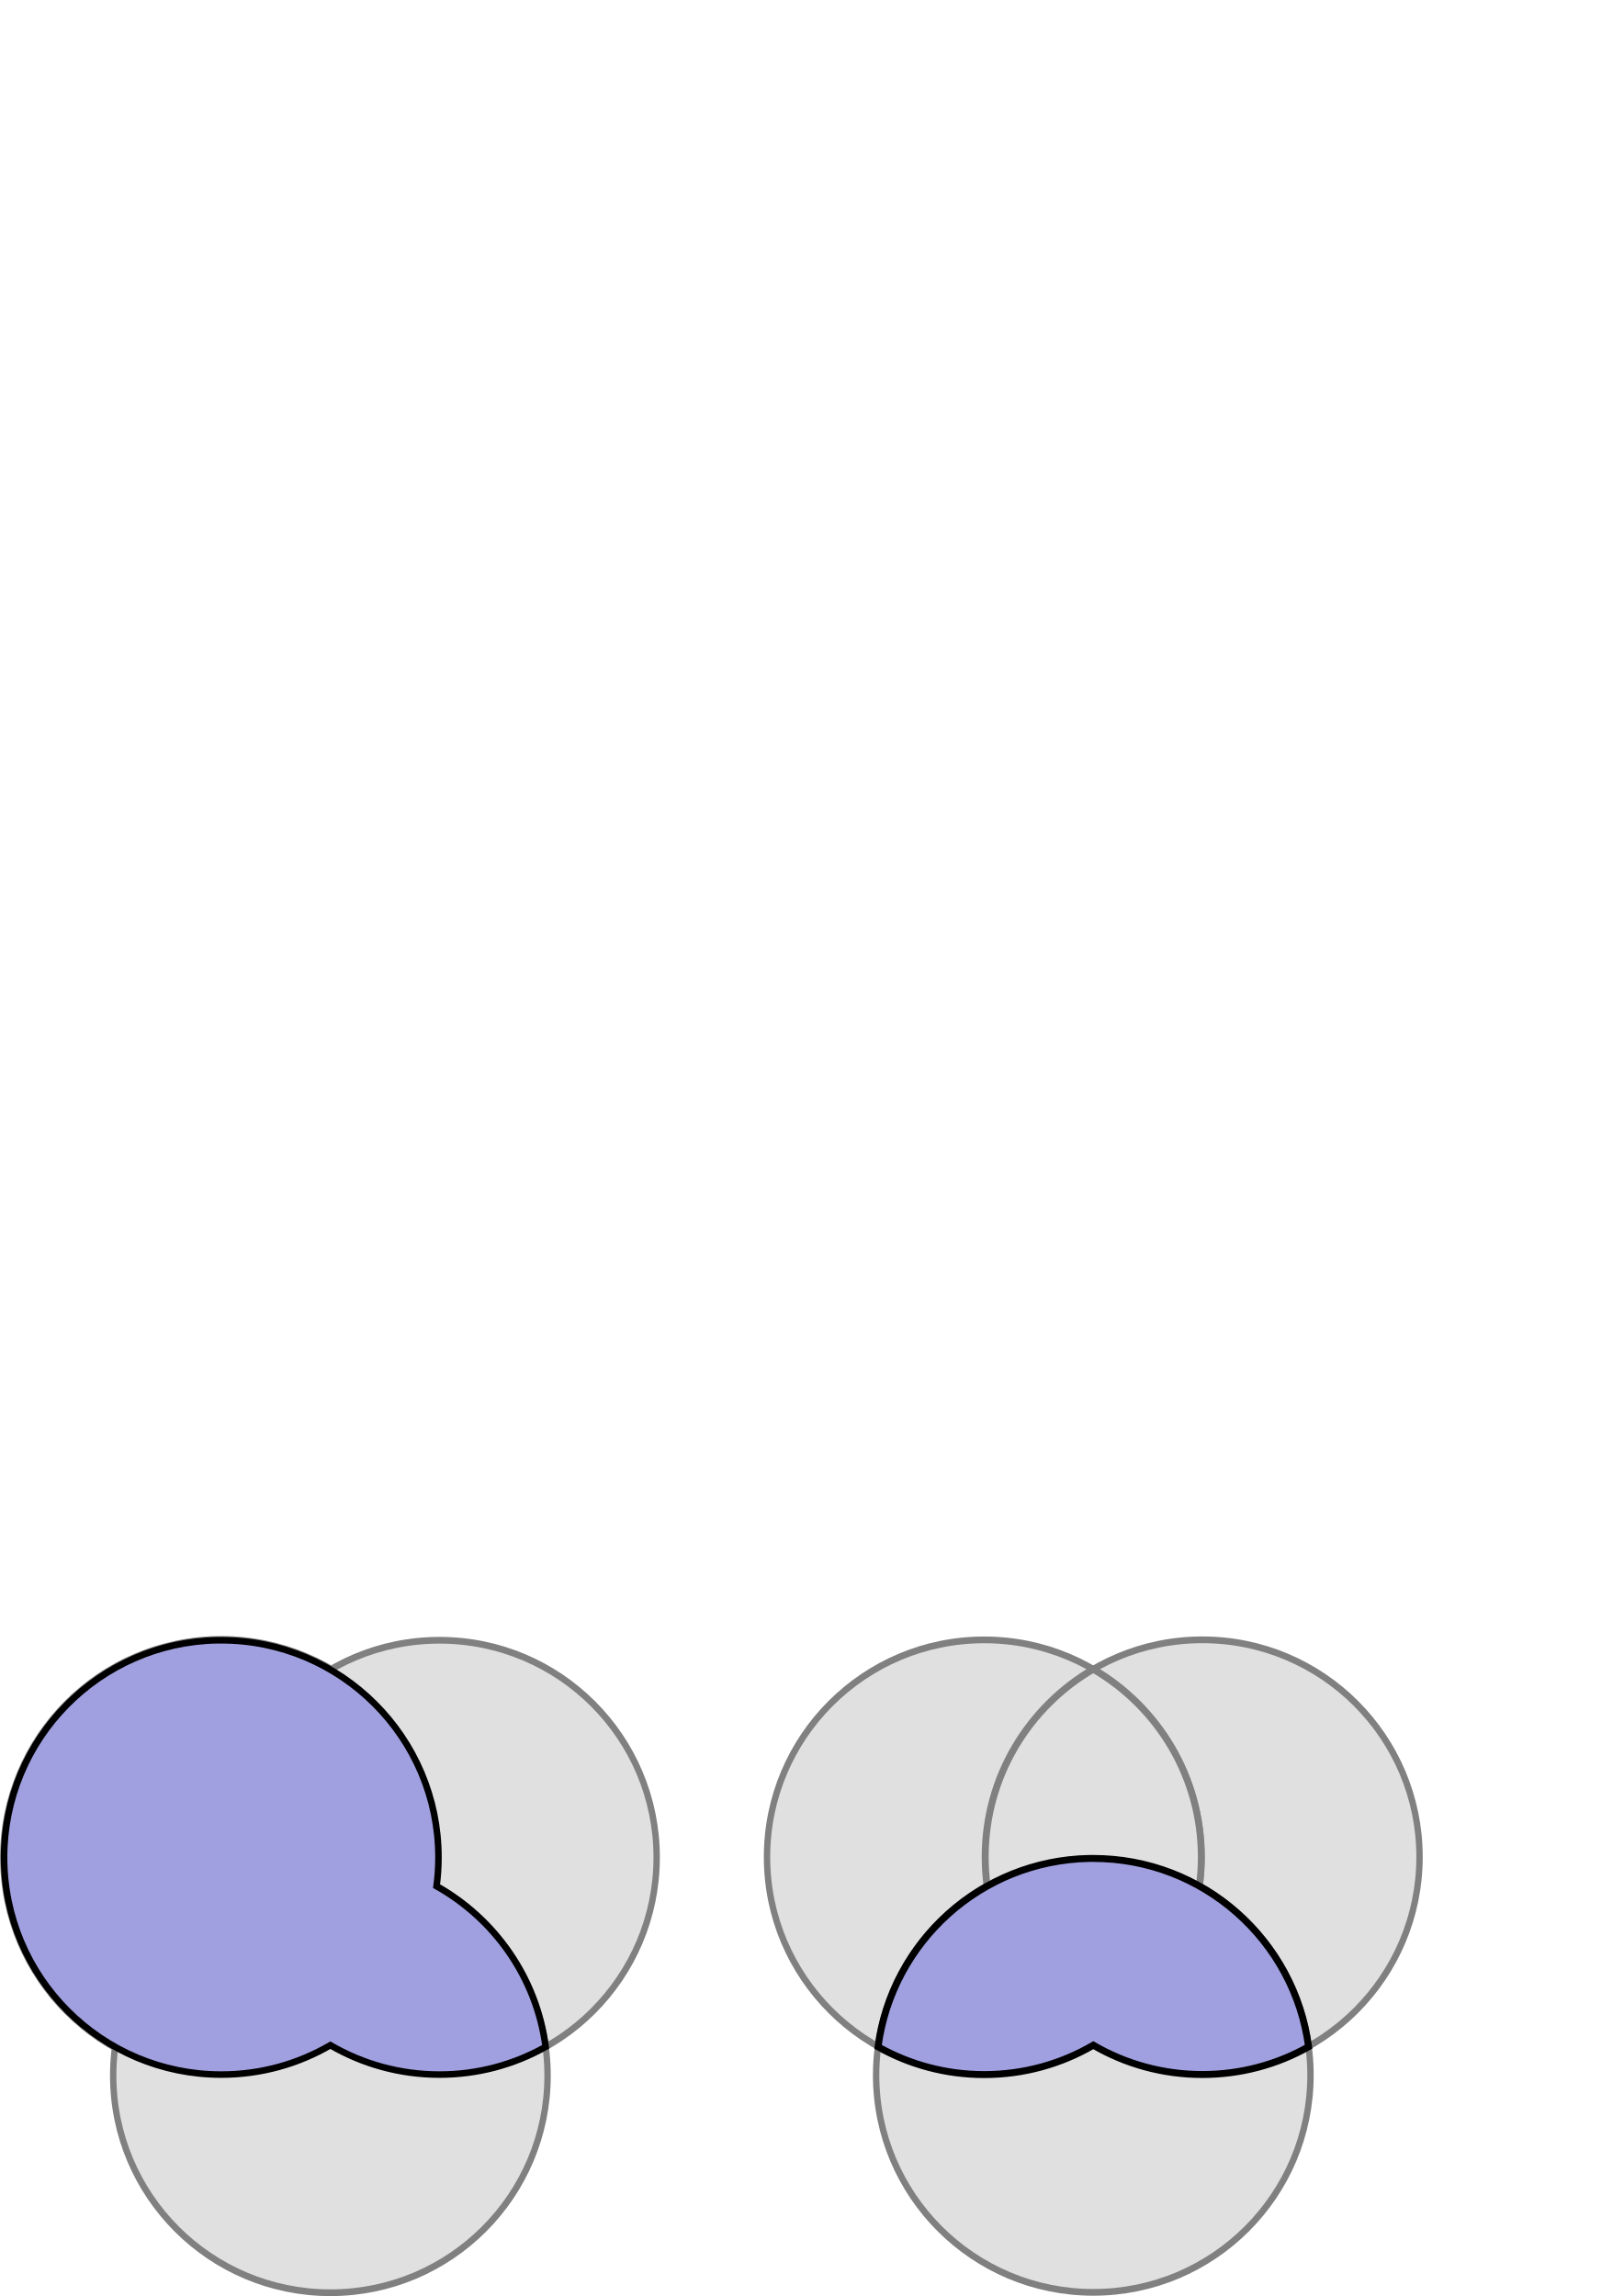
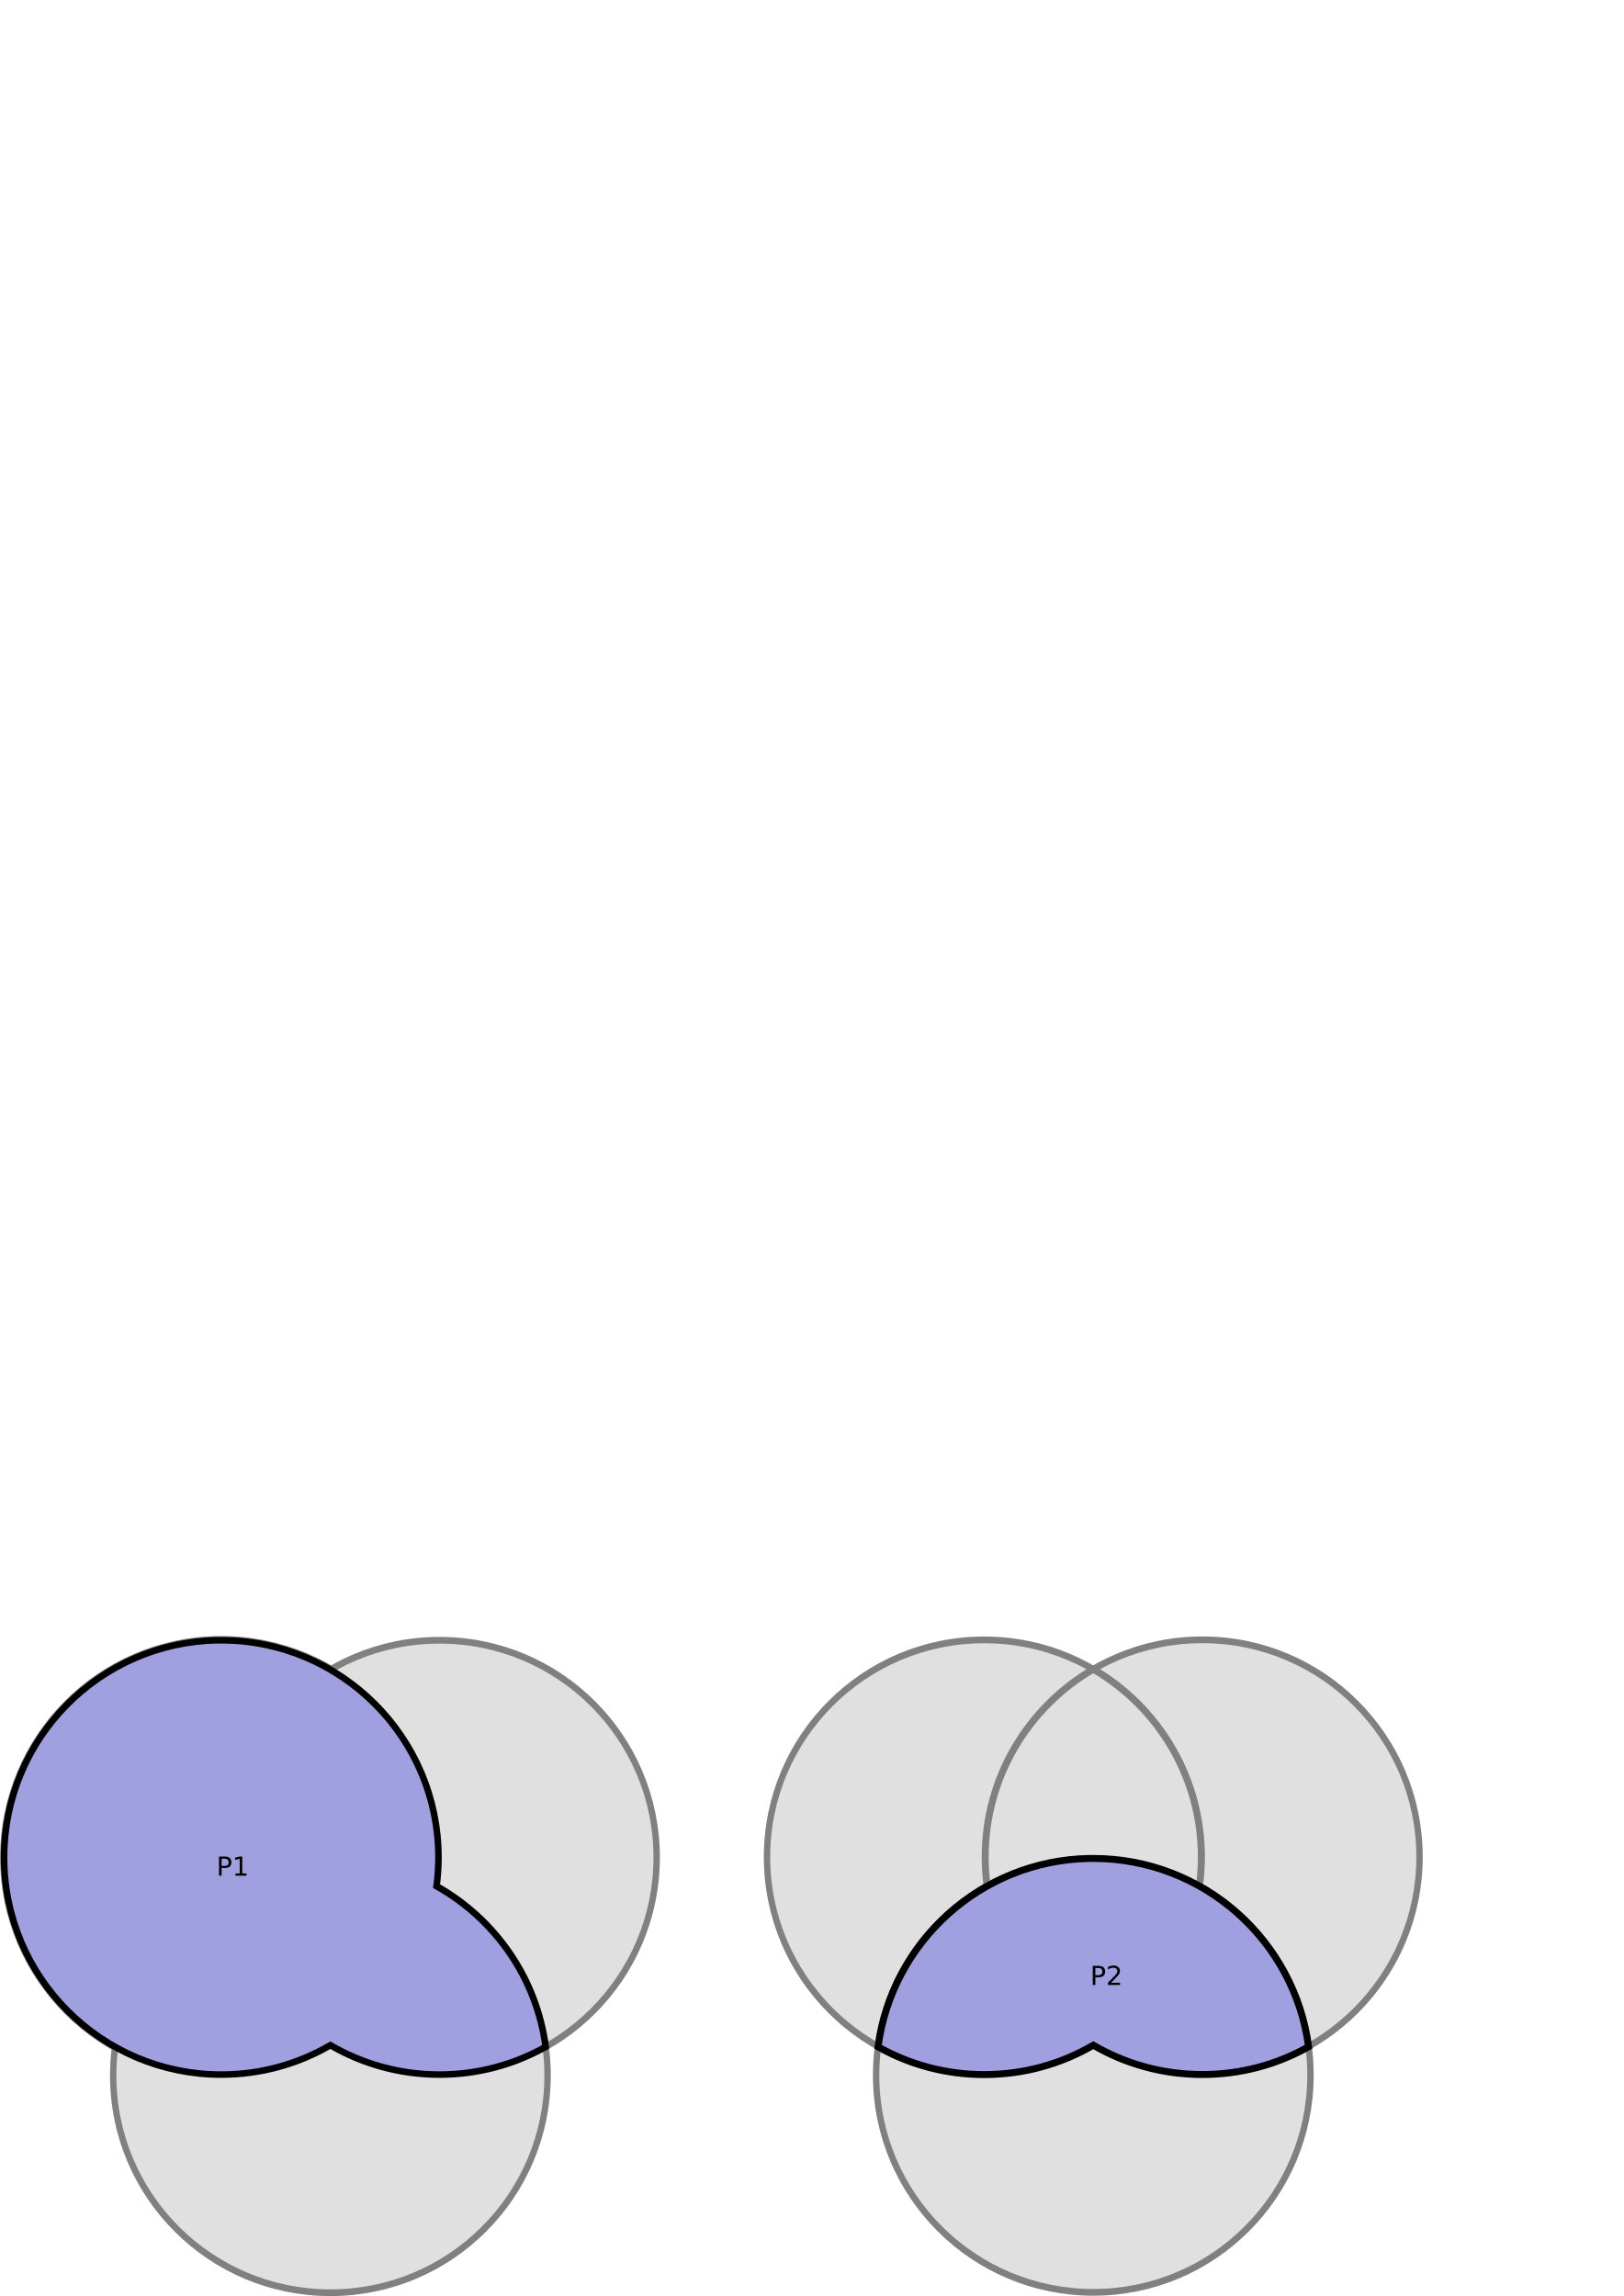
<svg xmlns="http://www.w3.org/2000/svg" width="744.094" height="1052.362" id="svg1524">
  <defs id="defs1526" />
  <g id="layer1">
    <path style="fill:#e0e0e0;fill-opacity:1;fill-rule:nonzero;stroke:#808080;stroke-width:3.185;stroke-miterlimit:4;stroke-dasharray:none;stroke-opacity:1" id="path2209" d="M 411.429 438.076 A 108.571 102.857 0 1 1  194.286,438.076 A 108.571 102.857 0 1 1  411.429 438.076 z" transform="matrix(0.916714,0,0,0.967644,273.3666,427.2291)" />
    <path style="fill:#e0e0e0;fill-opacity:1;fill-rule:nonzero;stroke:#808080;stroke-width:3.185;stroke-miterlimit:4;stroke-dasharray:none;stroke-opacity:1" id="path2211" d="M 411.429 438.076 A 108.571 102.857 0 1 1  194.286,438.076 A 108.571 102.857 0 1 1  411.429 438.076 z" transform="matrix(0.916714,0,0,0.967643,173.3956,427.2584)" />
    <path style="opacity:1;fill:#a0a0e0;fill-opacity:1;fill-rule:nonzero;stroke:#808080;stroke-width:3.982;stroke-miterlimit:4;stroke-dasharray:none;stroke-opacity:1" id="path1318" d="M 411.429 438.076 A 108.571 102.857 0 1 1  194.286,438.076 A 108.571 102.857 0 1 1  411.429 438.076 z" transform="matrix(0.916714,0,0,0.967643,-176.2294,427.4314)" />
    <path style="opacity:1;fill:#e0e0e0;fill-opacity:1;fill-rule:nonzero;stroke:#808080;stroke-width:3.185;stroke-miterlimit:4;stroke-dasharray:none;stroke-opacity:1" id="path1316" d="M 411.429 438.076 A 108.571 102.857 0 1 1  194.286,438.076 A 108.571 102.857 0 1 1  411.429 438.076 z" transform="matrix(0.916714,0,0,0.967644,-76.22944,427.4312)" />
    <path style="opacity:1;fill:#e0e0e0;fill-opacity:1;fill-rule:nonzero;stroke:#808080;stroke-width:3.185;stroke-miterlimit:4;stroke-dasharray:none;stroke-opacity:1" id="path1320" d="M 411.429 438.076 A 108.571 102.857 0 1 1  194.286,438.076 A 108.571 102.857 0 1 1  411.429 438.076 z" transform="matrix(0.916714,0,0,0.967643,-126.2294,527.4316)" />
    <path style="opacity:1;fill:#e0e0e0;fill-opacity:1;fill-rule:nonzero;stroke:#808080;stroke-width:3.185;stroke-miterlimit:4;stroke-dasharray:none;stroke-opacity:1" id="path1314" d="M 411.429 438.076 A 108.571 102.857 0 1 1  194.286,438.076 A 108.571 102.857 0 1 1  411.429 438.076 z" transform="matrix(0.916714,0,0,0.967643,223.3956,527.2586)" />
    <path style="opacity:1;fill:#e0e0e0;fill-opacity:1;fill-rule:nonzero;stroke:#808080;stroke-width:3.185;stroke-miterlimit:4;stroke-dasharray:none;stroke-opacity:1" d="M 501.014,765.067 C 471.397,782.316 451.483,814.407 451.483,851.13 C 451.483,887.868 471.407,919.98 501.046,937.224 C 530.651,919.972 550.546,887.874 550.546,851.161 C 550.546,814.438 530.633,782.316 501.014,765.067 z " id="path2346" />
    <g id="g1337" transform="translate(-50.00014,600.1731)" style="fill:#a0a0e0;fill-opacity:1;stroke:#000000;stroke-width:3;stroke-miterlimit:4;stroke-dasharray:none;stroke-opacity:1;opacity:1">
      <path style="opacity:1;fill:#a0a0e0;fill-opacity:1;fill-rule:nonzero;stroke:#000000;stroke-width:3.185;stroke-miterlimit:4;stroke-dasharray:none;stroke-opacity:1" d="M 549.094,251.812 C 499.486,252.756 458.743,290.055 452.375,338.156 C 466.768,346.248 483.355,350.875 501.031,350.875 C 519.257,350.875 536.334,345.971 551.031,337.406 C 565.716,345.95 582.798,350.844 601,350.844 C 618.686,350.844 635.289,346.224 649.688,338.125 C 643.224,289.417 601.496,251.812 551.031,251.812 C 550.387,251.812 549.735,251.8 549.094,251.812 z " transform="translate(4.026177e-5,-0.173025)" id="path1339" />
    </g>
    <path style="fill:#a0a0e0;fill-opacity:1;fill-rule:nonzero;stroke:#000000;stroke-width:3;stroke-miterlimit:4;stroke-dasharray:none;stroke-opacity:1;opacity:1" d="M 99.466,751.815 C 45.415,752.843 1.873,797.05 1.873,851.346 C 1.873,906.286 46.464,950.877 101.404,950.877 C 119.621,950.877 136.711,945.965 151.404,937.409 C 166.097,945.971 183.183,950.877 201.404,950.877 C 219.077,950.877 235.669,946.247 250.06,938.159 C 245.869,906.496 226.769,879.541 200.06,864.534 C 200.633,860.214 200.935,855.821 200.935,851.346 C 200.935,796.406 156.344,751.815 101.404,751.815 C 100.76,751.815 100.107,751.803 99.466,751.815 z " id="path2203" />
+     <text xml:space="preserve" style="font-size:12px;font-style:normal;font-weight:normal;fill:#000000;fill-opacity:1;stroke:none;stroke-width:1px;stroke-linecap:butt;stroke-linejoin:miter;stroke-opacity:1;font-family:Bitstream Vera Sans" x="99.197" y="859.707" id="text2746">
+       <tspan id="tspan2748" x="99.197" y="859.707">P1</tspan>
+     </text>
+     <text xml:space="preserve" style="font-size:12px;font-style:normal;font-weight:normal;fill:#000000;fill-opacity:1;stroke:none;stroke-width:1px;stroke-linecap:butt;stroke-linejoin:miter;stroke-opacity:1;font-family:Bitstream Vera Sans" x="499.604" y="909.794" id="text2750">
+       <tspan id="tspan2752" x="499.604" y="909.794">P2</tspan>
+     </text>
  </g>
</svg>
